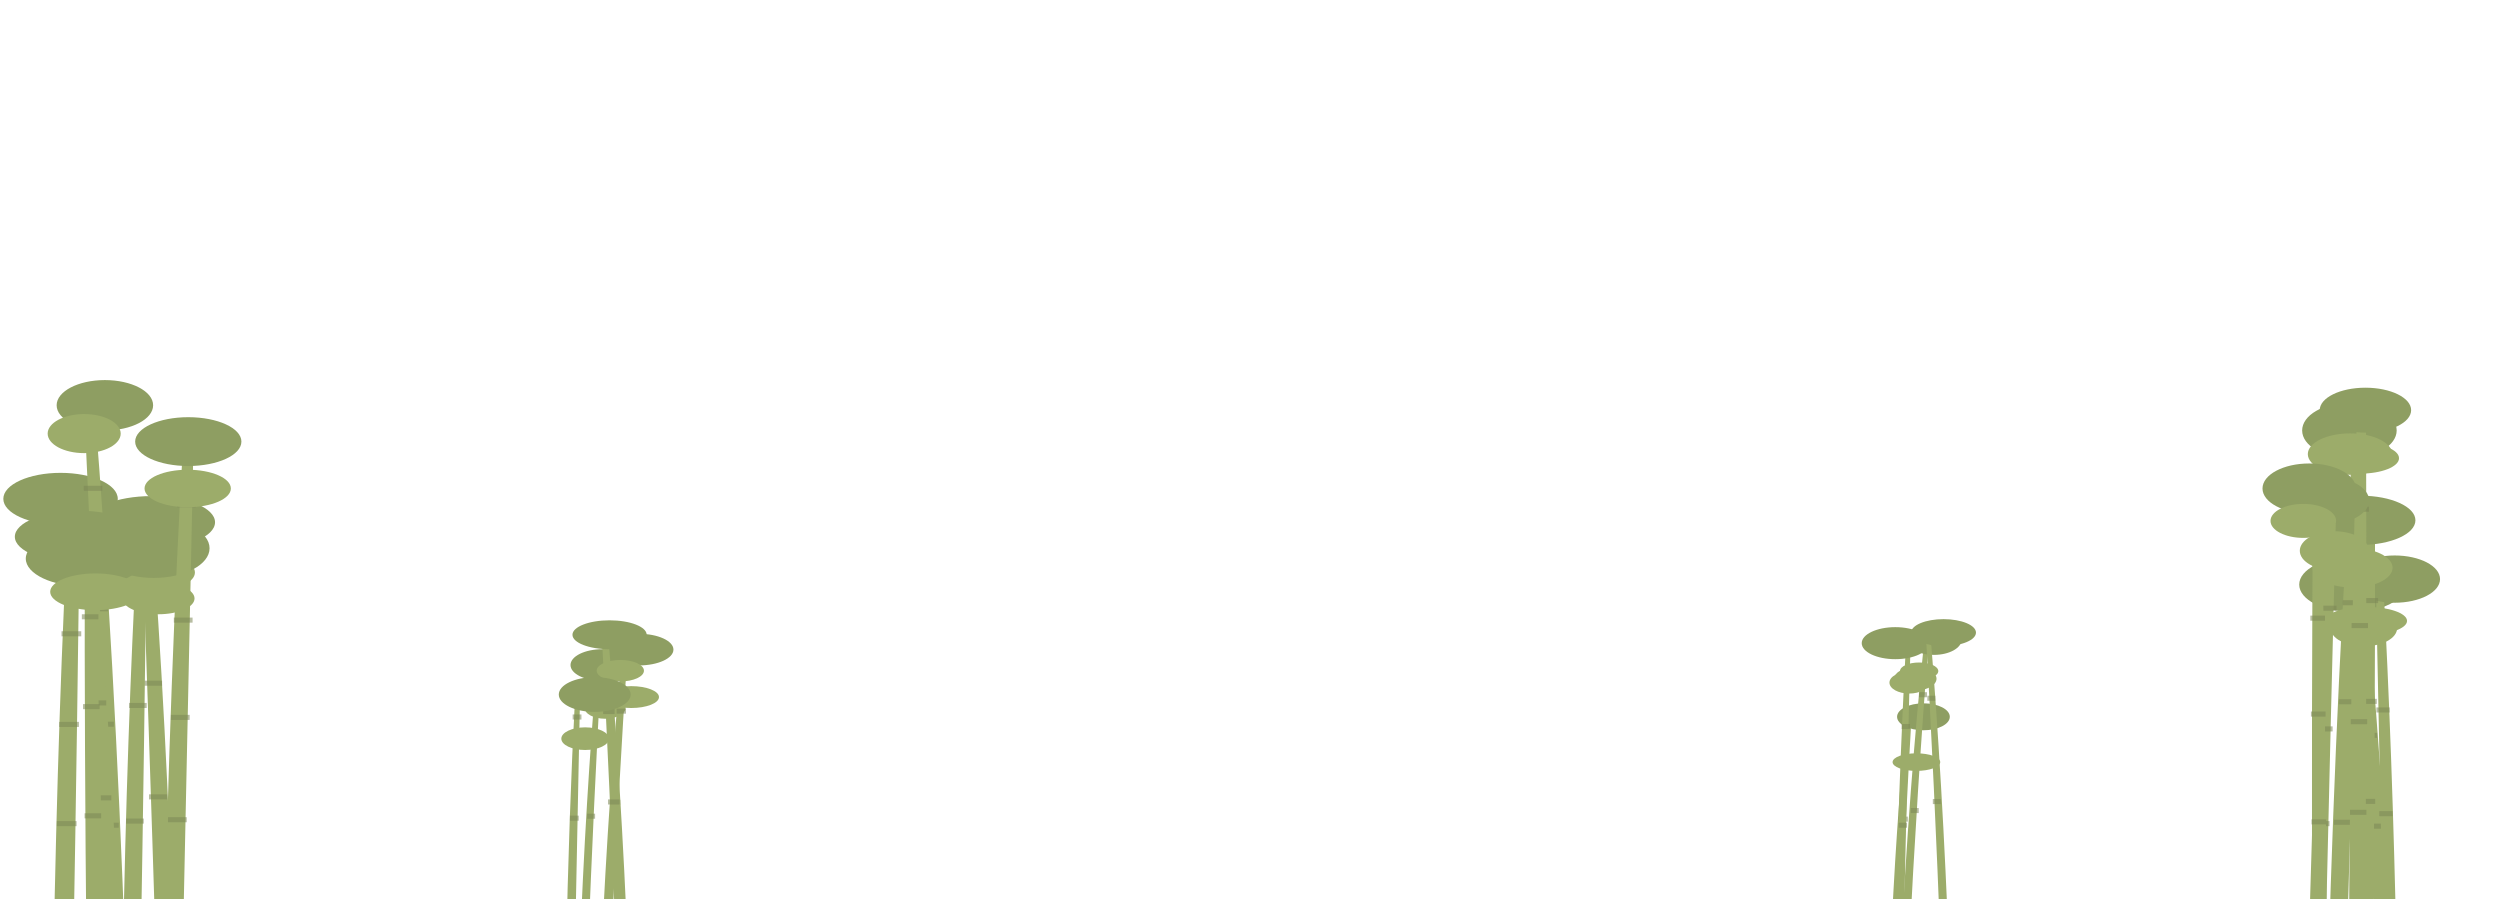
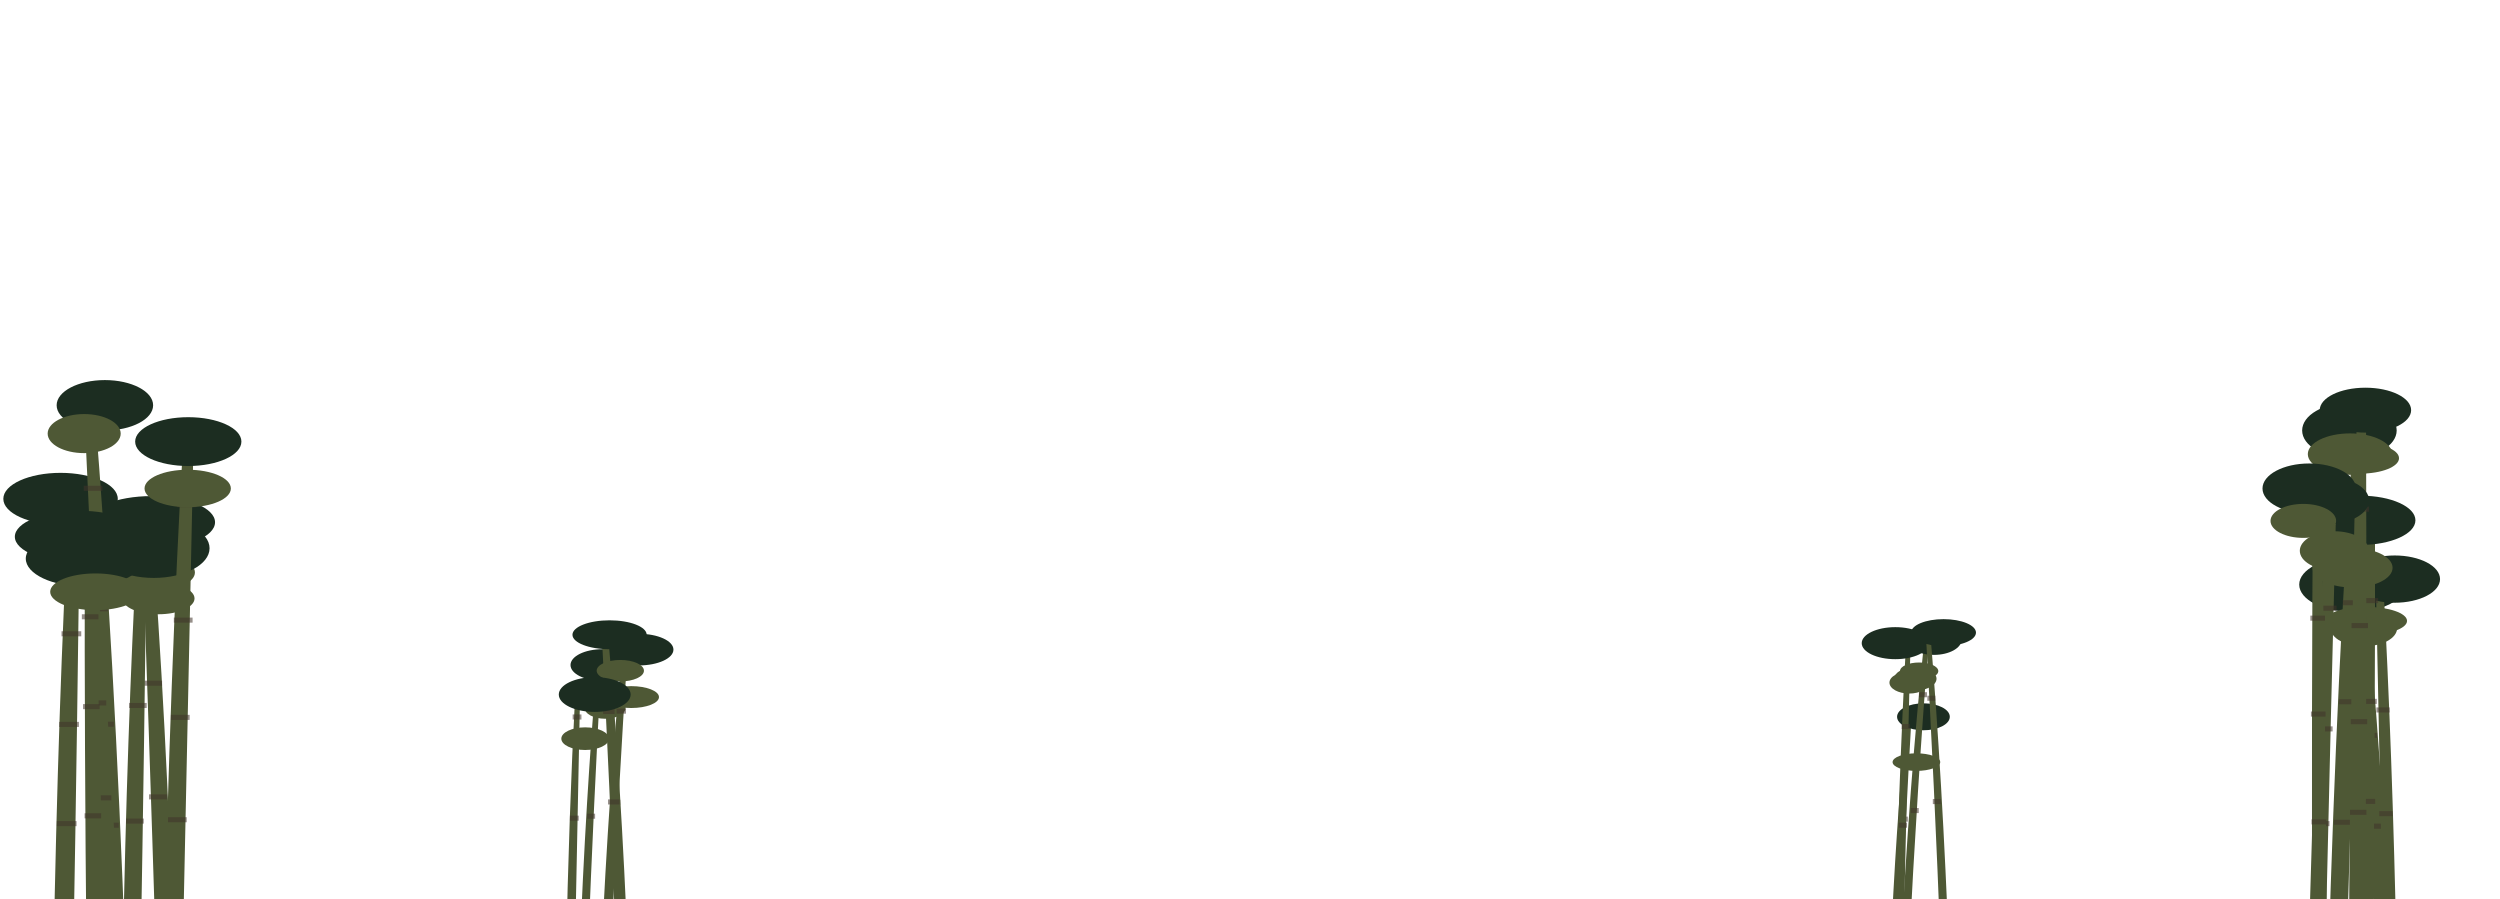
<svg xmlns="http://www.w3.org/2000/svg" viewBox="0 0 1280 460" preserveAspectRatio="none" width="1280" height="460">
-   <path d="M27.4 490 Q29.7 361 35.4 255.4 L40.9 255.4 Q39.8 361 37.5 490 Z" fill="#9cac6a" />
-   <rect x="27.9" y="468" width="10.1" height="2.6" fill="#7c8656" opacity="0.55" />
-   <rect x="29.1" y="420.4" width="10.1" height="2.6" fill="#7c8656" opacity="0.55" />
-   <rect x="30.3" y="369.6" width="10.1" height="2.6" fill="#7c8656" opacity="0.55" />
-   <rect x="31.5" y="323.2" width="10.1" height="2.6" fill="#7c8656" opacity="0.55" />
-   <rect x="32.8" y="269.7" width="10.1" height="2.6" fill="#7c8656" opacity="0.55" />
-   <ellipse cx="31" cy="255.4" rx="29.3" ry="13.3" fill="#8e9e62" />
-   <ellipse cx="33.6" cy="273.5" rx="19" ry="11" fill="#9cac6a" />
-   <path d="M79.9 490 Q76.1 367.5 72.4 267.4 L77.4 267.4 Q85.2 367.5 89.1 490 Z" fill="#9cac6a" />
-   <rect x="78.9" y="468" width="9.2" height="2.6" fill="#7c8656" opacity="0.55" />
-   <rect x="76.3" y="406.7" width="9.2" height="2.6" fill="#7c8656" opacity="0.55" />
-   <rect x="73.8" y="348.5" width="9.2" height="2.6" fill="#7c8656" opacity="0.55" />
-   <rect x="71.3" y="289.5" width="9.2" height="2.6" fill="#7c8656" opacity="0.55" />
-   <ellipse cx="77.6" cy="267.4" rx="32.5" ry="13.4" fill="#8e9e62" />
-   <ellipse cx="81.2" cy="293.1" rx="18.6" ry="8.8" fill="#9cac6a" />
-   <path d="M54.7 490 Q49.2 334.6 43 207.5 L48.3 207.5 Q58.7 334.6 64.2 490 Z" fill="#9cac6a" />
-   <rect x="53.6" y="468" width="9.5" height="2.6" fill="#7c8656" opacity="0.55" />
-   <rect x="51.3" y="421.2" width="9.5" height="2.6" fill="#7c8656" opacity="0.55" />
-   <rect x="48.8" y="369.5" width="9.5" height="2.6" fill="#7c8656" opacity="0.55" />
-   <rect x="45.9" y="310.4" width="9.5" height="2.6" fill="#7c8656" opacity="0.55" />
-   <rect x="42.9" y="248.7" width="9.5" height="2.6" fill="#7c8656" opacity="0.55" />
-   <ellipse cx="53.7" cy="207.5" rx="24.7" ry="12.9" fill="#8e9e62" />
-   <ellipse cx="43.1" cy="222" rx="18.7" ry="10" fill="#9cac6a" />
-   <path d="M62.9 490 Q65 374.9 70.1 280.7 L75 280.7 Q74 374.9 72 490 Z" fill="#9cac6a" />
-   <rect x="63.5" y="468" width="9" height="2.6" fill="#7c8656" opacity="0.55" />
-   <rect x="64.6" y="419.1" width="9" height="2.6" fill="#7c8656" opacity="0.55" />
-   <rect x="66.1" y="359.9" width="9" height="2.6" fill="#7c8656" opacity="0.55" />
-   <rect x="67.4" y="305.8" width="9" height="2.6" fill="#7c8656" opacity="0.55" />
-   <ellipse cx="78.7" cy="280.7" rx="28.6" ry="15.2" fill="#8e9e62" />
-   <ellipse cx="81.1" cy="306.4" rx="18.5" ry="8.1" fill="#9cac6a" />
-   <path d="M52.4 490 Q47.9 371.6 43.1 274.8 L48 274.8 Q56.8 371.6 61.3 490 Z" fill="#9cac6a" />
-   <rect x="51.2" y="468" width="8.9" height="2.6" fill="#7c8656" opacity="0.55" />
-   <rect x="48.1" y="407.2" width="8.9" height="2.6" fill="#7c8656" opacity="0.55" />
-   <rect x="45.5" y="358.6" width="8.9" height="2.6" fill="#7c8656" opacity="0.55" />
-   <rect x="42.9" y="309.3" width="8.9" height="2.6" fill="#7c8656" opacity="0.55" />
-   <ellipse cx="40.5" cy="274.8" rx="32.9" ry="13.3" fill="#8e9e62" />
-   <ellipse cx="44" cy="290.8" rx="22.8" ry="7.9" fill="#9cac6a" />
-   <path d="M44.3 490 Q43.2 377.8 43.4 286 L48.1 286 Q51.7 377.8 52.8 490 Z" fill="#9cac6a" />
-   <rect x="44" y="468" width="8.5" height="2.6" fill="#7c8656" opacity="0.55" />
-   <rect x="43.3" y="416.4" width="8.5" height="2.6" fill="#7c8656" opacity="0.55" />
-   <rect x="42.5" y="360.5" width="8.5" height="2.6" fill="#7c8656" opacity="0.55" />
-   <rect x="41.9" y="314.5" width="8.5" height="2.6" fill="#7c8656" opacity="0.55" />
-   <ellipse cx="43.4" cy="286" rx="30.2" ry="14.3" fill="#8e9e62" />
-   <ellipse cx="48.9" cy="303" rx="23.2" ry="9.4" fill="#9cac6a" />
-   <path d="M83.9 490 Q87 344.9 93.8 226.1 L99.1 226.1 Q96.6 344.9 93.5 490 Z" fill="#9cac6a" />
-   <rect x="84.5" y="468" width="9.6" height="2.6" fill="#7c8656" opacity="0.55" />
-   <rect x="86" y="418.4" width="9.6" height="2.6" fill="#7c8656" opacity="0.55" />
-   <rect x="87.5" y="366" width="9.6" height="2.6" fill="#7c8656" opacity="0.55" />
-   <rect x="89" y="316.2" width="9.6" height="2.6" fill="#7c8656" opacity="0.55" />
-   <rect x="90.7" y="257.1" width="9.6" height="2.6" fill="#7c8656" opacity="0.55" />
-   <ellipse cx="96.4" cy="226.1" rx="27.2" ry="12.5" fill="#8e9e62" />
-   <ellipse cx="96.1" cy="250.1" rx="22.1" ry="9.6" fill="#9cac6a" />
-   <path d="M1216.4 490 Q1211.7 385.1 1206.4 299.3 L1210.7 299.3 Q1219.4 385.1 1224.1 490 Z" fill="#9cac6a" />
-   <rect x="1215.1" y="468" width="7.7" height="2.6" fill="#7c8656" opacity="0.55" />
-   <rect x="1212.2" y="421.7" width="7.7" height="2.6" fill="#7c8656" opacity="0.55" />
-   <rect x="1209.4" y="375.2" width="7.7" height="2.6" fill="#7c8656" opacity="0.55" />
-   <rect x="1206.1" y="321.5" width="7.7" height="2.6" fill="#7c8656" opacity="0.55" />
-   <ellipse cx="1204.5" cy="299.3" rx="27.3" ry="14" fill="#8e9e62" />
-   <ellipse cx="1210.3" cy="321.7" rx="17" ry="9.2" fill="#9cac6a" />
-   <path d="M1220.4 490 Q1218.2 383.6 1216.4 296.5 L1220.1 296.5 Q1224.9 383.6 1227.1 490 Z" fill="#9cac6a" />
-   <rect x="1219.7" y="468" width="6.8" height="2.6" fill="#7c8656" opacity="0.55" />
-   <rect x="1218.2" y="415.3" width="6.8" height="2.6" fill="#7c8656" opacity="0.55" />
-   <rect x="1216.7" y="362.2" width="6.8" height="2.6" fill="#7c8656" opacity="0.55" />
-   <ellipse cx="1226.1" cy="296.5" rx="23.2" ry="12.1" fill="#8e9e62" />
-   <ellipse cx="1211.4" cy="317.9" rx="21" ry="7.2" fill="#9cac6a" />
-   <path d="M1192.2 490 Q1196.5 341.7 1205.1 220.4 L1210.1 220.4 Q1205.7 341.7 1201.4 490 Z" fill="#9cac6a" />
-   <rect x="1193.1" y="468" width="9.1" height="2.6" fill="#7c8656" opacity="0.55" />
-   <rect x="1195" y="419.7" width="9.1" height="2.6" fill="#7c8656" opacity="0.55" />
-   <rect x="1197.5" y="358" width="9.1" height="2.6" fill="#7c8656" opacity="0.55" />
-   <rect x="1199.5" y="307.3" width="9.1" height="2.6" fill="#7c8656" opacity="0.55" />
-   <rect x="1201.6" y="254.8" width="9.1" height="2.6" fill="#7c8656" opacity="0.55" />
-   <ellipse cx="1202.9" cy="220.4" rx="24.2" ry="14.1" fill="#8e9e62" />
-   <ellipse cx="1208.4" cy="234.6" rx="19.9" ry="7.9" fill="#9cac6a" />
-   <path d="M1205.5 490 Q1206.8 367 1210.9 266.4 L1216 266.4 Q1216.2 367 1214.9 490 Z" fill="#9cac6a" />
-   <rect x="1205.8" y="468" width="9.4" height="2.6" fill="#7c8656" opacity="0.55" />
-   <rect x="1206.7" y="409" width="9.4" height="2.6" fill="#7c8656" opacity="0.55" />
-   <rect x="1207.5" y="357.8" width="9.4" height="2.6" fill="#7c8656" opacity="0.55" />
-   <rect x="1208.2" y="306.2" width="9.4" height="2.6" fill="#7c8656" opacity="0.55" />
-   <ellipse cx="1208.8" cy="266.4" rx="27.9" ry="12.6" fill="#8e9e62" />
-   <ellipse cx="1204.5" cy="290.7" rx="20.5" ry="10.1" fill="#9cac6a" />
-   <path d="M1202.6 490 Q1203.5 336 1206.8 210 L1211.4 210 Q1211.9 336 1210.9 490 Z" fill="#9cac6a" />
-   <rect x="1202.7" y="468" width="8.4" height="2.6" fill="#7c8656" opacity="0.55" />
-   <rect x="1203.2" y="414.6" width="8.4" height="2.6" fill="#7c8656" opacity="0.55" />
-   <rect x="1203.6" y="368.2" width="8.4" height="2.6" fill="#7c8656" opacity="0.55" />
-   <rect x="1204" y="319" width="8.4" height="2.6" fill="#7c8656" opacity="0.55" />
-   <rect x="1204.5" y="259.4" width="8.4" height="2.6" fill="#7c8656" opacity="0.55" />
-   <ellipse cx="1211.1" cy="210" rx="23.4" ry="11.5" fill="#8e9e62" />
-   <ellipse cx="1203.2" cy="232.5" rx="21.6" ry="10.6" fill="#9cac6a" />
-   <path d="M1182 490 Q1185.1 361.4 1191.5 256.3 L1196.2 256.3 Q1193.5 361.4 1190.5 490 Z" fill="#9cac6a" />
-   <rect x="1182.7" y="468" width="8.4" height="2.6" fill="#7c8656" opacity="0.55" />
-   <rect x="1184.3" y="420.4" width="8.4" height="2.6" fill="#7c8656" opacity="0.55" />
-   <rect x="1185.9" y="371.9" width="8.4" height="2.6" fill="#7c8656" opacity="0.55" />
-   <rect x="1187.9" y="310.1" width="8.4" height="2.6" fill="#7c8656" opacity="0.55" />
-   <ellipse cx="1189.9" cy="256.3" rx="23.1" ry="12.4" fill="#8e9e62" />
-   <ellipse cx="1195.2" cy="282" rx="17.7" ry="10" fill="#9cac6a" />
-   <path d="M1183.9 490 Q1183.4 358.1 1184.3 250.1 L1188.4 250.1 Q1190.8 358.1 1191.3 490 Z" fill="#9cac6a" />
-   <rect x="1183.7" y="468" width="7.5" height="2.6" fill="#7c8656" opacity="0.55" />
-   <rect x="1183.5" y="419.5" width="7.5" height="2.6" fill="#7c8656" opacity="0.55" />
-   <rect x="1183.2" y="364.3" width="7.5" height="2.6" fill="#7c8656" opacity="0.55" />
-   <rect x="1182.9" y="315.2" width="7.5" height="2.6" fill="#7c8656" opacity="0.55" />
-   <ellipse cx="1182.3" cy="250.1" rx="23.9" ry="12.8" fill="#8e9e62" />
-   <ellipse cx="1179.3" cy="266.7" rx="16.8" ry="8.7" fill="#9cac6a" />
-   <path d="M296.7 490 Q299.9 407.8 305.7 340.5 L307.9 340.5 Q304.1 407.8 300.9 490 Z" fill="#9cac6a" />
-   <rect x="297.9" y="468" width="4.1" height="2.6" fill="#7c8656" opacity="0.55" />
-   <rect x="300.6" y="416.6" width="4.1" height="2.6" fill="#7c8656" opacity="0.55" />
-   <rect x="303.6" y="360.9" width="4.1" height="2.6" fill="#7c8656" opacity="0.55" />
-   <ellipse cx="308.4" cy="340.5" rx="16.3" ry="8.1" fill="#8e9e62" />
-   <ellipse cx="309.8" cy="362.4" rx="10.5" ry="5.6" fill="#9cac6a" />
-   <path d="M307.8 490 Q311.7 403.4 318.7 332.6 L321.4 332.6 Q316.6 403.4 312.7 490 Z" fill="#9cac6a" />
-   <rect x="309.2" y="468" width="4.8" height="2.6" fill="#7c8656" opacity="0.55" />
-   <rect x="312.8" y="409.5" width="4.8" height="2.6" fill="#7c8656" opacity="0.55" />
-   <rect x="315.7" y="362.8" width="4.8" height="2.6" fill="#7c8656" opacity="0.55" />
-   <ellipse cx="327.1" cy="332.6" rx="17.7" ry="8.1" fill="#8e9e62" />
-   <ellipse cx="323.2" cy="356.9" rx="14.2" ry="5.6" fill="#9cac6a" />
-   <path d="M315.6 490 Q312.1 399.3 308.1 325 L311.3 325 Q318 399.3 321.6 490 Z" fill="#9cac6a" />
-   <rect x="314.5" y="468" width="5.9" height="2.6" fill="#7c8656" opacity="0.55" />
-   <rect x="311.3" y="409.3" width="5.9" height="2.6" fill="#7c8656" opacity="0.55" />
-   <rect x="308.8" y="363" width="5.9" height="2.6" fill="#7c8656" opacity="0.55" />
-   <ellipse cx="312.1" cy="325" rx="19" ry="7.4" fill="#8e9e62" />
-   <ellipse cx="317.6" cy="343.4" rx="12.1" ry="5.5" fill="#9cac6a" />
-   <path d="M289.8 490 Q291.3 416.1 294.5 355.6 L297 355.6 Q295.8 416.1 294.3 490 Z" fill="#9cac6a" />
-   <rect x="290.4" y="468" width="4.5" height="2.6" fill="#7c8656" opacity="0.55" />
-   <rect x="291.8" y="417.6" width="4.5" height="2.6" fill="#7c8656" opacity="0.55" />
-   <rect x="293.2" y="365.8" width="4.5" height="2.6" fill="#7c8656" opacity="0.55" />
-   <ellipse cx="304.5" cy="355.6" rx="18.4" ry="8.9" fill="#8e9e62" />
-   <ellipse cx="299.6" cy="378.2" rx="12.2" ry="5.8" fill="#9cac6a" />
-   <path d="M967.8 490 Q970.7 422.3 976.1 367 L978.7 367 Q975.5 422.3 972.6 490 Z" fill="#9cac6a" />
-   <rect x="969.1" y="468" width="4.8" height="2.6" fill="#7c8656" opacity="0.55" />
-   <rect x="972" y="418.1" width="4.8" height="2.6" fill="#7c8656" opacity="0.55" />
-   <ellipse cx="984.8" cy="367" rx="13.5" ry="6.9" fill="#8e9e62" />
-   <ellipse cx="981.2" cy="390.2" rx="12.2" ry="4.5" fill="#9cac6a" />
-   <path d="M970 490 Q972 401.6 975.9 329.3 L978.2 329.3 Q976.3 401.6 974.4 490 Z" fill="#9cac6a" />
-   <rect x="970.7" y="468" width="4.3" height="2.6" fill="#7c8656" opacity="0.55" />
-   <rect x="972.1" y="421.2" width="4.3" height="2.6" fill="#7c8656" opacity="0.55" />
-   <rect x="973.6" y="370.7" width="4.3" height="2.6" fill="#7c8656" opacity="0.55" />
-   <ellipse cx="970.4" cy="329.3" rx="17.2" ry="8.2" fill="#8e9e62" />
-   <ellipse cx="980.7" cy="347.5" rx="10.8" ry="6" fill="#9cac6a" />
-   <path d="M973 490 Q977.6 400.5 985.3 327.4 L987.6 327.4 Q981.7 400.5 977.2 490 Z" fill="#9cac6a" />
-   <rect x="974.6" y="468" width="4.1" height="2.6" fill="#7c8656" opacity="0.55" />
-   <rect x="978.3" y="413.7" width="4.1" height="2.6" fill="#7c8656" opacity="0.55" />
-   <rect x="982.5" y="354.4" width="4.1" height="2.6" fill="#7c8656" opacity="0.55" />
-   <ellipse cx="990.2" cy="327.4" rx="14.2" ry="7.9" fill="#8e9e62" />
-   <ellipse cx="977.5" cy="349.5" rx="10.1" ry="5.6" fill="#9cac6a" />
-   <path d="M993.8 490 Q990.3 398.7 986 323.9 L988.3 323.9 Q994.5 398.7 998 490 Z" fill="#9cac6a" />
-   <rect x="992.7" y="468" width="4.1" height="2.6" fill="#7c8656" opacity="0.55" />
-   <rect x="989.6" y="409.1" width="4.1" height="2.6" fill="#7c8656" opacity="0.55" />
-   <rect x="986.8" y="356.2" width="4.1" height="2.6" fill="#7c8656" opacity="0.55" />
-   <ellipse cx="995.1" cy="323.9" rx="16.6" ry="6.9" fill="#8e9e62" />
-   <ellipse cx="982.6" cy="343.6" rx="9.8" ry="4.4" fill="#9cac6a" />
+   <path d="M27.4 490 Q29.7 361 35.4 255.4 L40.9 255.4 Q39.8 361 37.5 490 Z" fill="#4e5835" />
+   <rect x="27.9" y="468" width="10.1" height="2.6" fill="#40332a" opacity="0.55" />
+   <rect x="29.1" y="420.4" width="10.1" height="2.6" fill="#40332a" opacity="0.55" />
+   <rect x="30.3" y="369.6" width="10.1" height="2.6" fill="#40332a" opacity="0.55" />
+   <rect x="31.5" y="323.2" width="10.1" height="2.6" fill="#40332a" opacity="0.55" />
+   <rect x="32.8" y="269.7" width="10.1" height="2.6" fill="#40332a" opacity="0.55" />
+   <ellipse cx="31" cy="255.4" rx="29.3" ry="13.3" fill="#1c2d21" />
+   <ellipse cx="33.6" cy="273.5" rx="19" ry="11" fill="#4e5835" />
+   <path d="M79.9 490 Q76.1 367.5 72.4 267.4 L77.4 267.4 Q85.2 367.5 89.1 490 Z" fill="#4e5835" />
+   <rect x="78.9" y="468" width="9.2" height="2.6" fill="#40332a" opacity="0.55" />
+   <rect x="76.3" y="406.7" width="9.2" height="2.6" fill="#40332a" opacity="0.55" />
+   <rect x="73.8" y="348.5" width="9.2" height="2.6" fill="#40332a" opacity="0.55" />
+   <rect x="71.3" y="289.5" width="9.2" height="2.6" fill="#40332a" opacity="0.55" />
+   <ellipse cx="77.6" cy="267.4" rx="32.5" ry="13.4" fill="#1c2d21" />
+   <ellipse cx="81.2" cy="293.1" rx="18.6" ry="8.8" fill="#4e5835" />
+   <path d="M54.7 490 Q49.2 334.6 43 207.5 L48.3 207.5 Q58.7 334.6 64.2 490 Z" fill="#4e5835" />
+   <rect x="53.6" y="468" width="9.5" height="2.6" fill="#40332a" opacity="0.55" />
+   <rect x="51.3" y="421.2" width="9.5" height="2.6" fill="#40332a" opacity="0.55" />
+   <rect x="48.8" y="369.5" width="9.5" height="2.6" fill="#40332a" opacity="0.55" />
+   <rect x="45.9" y="310.4" width="9.5" height="2.6" fill="#40332a" opacity="0.55" />
+   <rect x="42.9" y="248.7" width="9.5" height="2.6" fill="#40332a" opacity="0.55" />
+   <ellipse cx="53.7" cy="207.5" rx="24.7" ry="12.9" fill="#1c2d21" />
+   <ellipse cx="43.1" cy="222" rx="18.7" ry="10" fill="#4e5835" />
+   <path d="M62.9 490 Q65 374.9 70.1 280.7 L75 280.7 Q74 374.9 72 490 Z" fill="#4e5835" />
+   <rect x="63.5" y="468" width="9" height="2.6" fill="#40332a" opacity="0.55" />
+   <rect x="64.6" y="419.1" width="9" height="2.6" fill="#40332a" opacity="0.55" />
+   <rect x="66.1" y="359.9" width="9" height="2.6" fill="#40332a" opacity="0.55" />
+   <rect x="67.4" y="305.8" width="9" height="2.6" fill="#40332a" opacity="0.55" />
+   <ellipse cx="78.7" cy="280.7" rx="28.6" ry="15.2" fill="#1c2d21" />
+   <ellipse cx="81.1" cy="306.4" rx="18.5" ry="8.1" fill="#4e5835" />
+   <path d="M52.4 490 Q47.9 371.6 43.1 274.8 L48 274.8 Q56.8 371.6 61.3 490 Z" fill="#4e5835" />
+   <rect x="51.2" y="468" width="8.9" height="2.6" fill="#40332a" opacity="0.55" />
+   <rect x="48.1" y="407.2" width="8.9" height="2.6" fill="#40332a" opacity="0.55" />
+   <rect x="45.5" y="358.6" width="8.9" height="2.6" fill="#40332a" opacity="0.55" />
+   <rect x="42.9" y="309.3" width="8.9" height="2.6" fill="#40332a" opacity="0.55" />
+   <ellipse cx="40.5" cy="274.8" rx="32.9" ry="13.3" fill="#1c2d21" />
+   <ellipse cx="44" cy="290.8" rx="22.8" ry="7.9" fill="#4e5835" />
+   <path d="M44.3 490 Q43.2 377.8 43.4 286 L48.1 286 Q51.7 377.8 52.8 490 Z" fill="#4e5835" />
+   <rect x="44" y="468" width="8.5" height="2.6" fill="#40332a" opacity="0.55" />
+   <rect x="43.3" y="416.4" width="8.5" height="2.6" fill="#40332a" opacity="0.55" />
+   <rect x="42.5" y="360.5" width="8.5" height="2.6" fill="#40332a" opacity="0.55" />
+   <rect x="41.9" y="314.5" width="8.5" height="2.6" fill="#40332a" opacity="0.55" />
+   <ellipse cx="43.4" cy="286" rx="30.2" ry="14.3" fill="#1c2d21" />
+   <ellipse cx="48.9" cy="303" rx="23.2" ry="9.4" fill="#4e5835" />
+   <path d="M83.9 490 Q87 344.9 93.8 226.1 L99.1 226.1 Q96.6 344.9 93.5 490 Z" fill="#4e5835" />
+   <rect x="84.5" y="468" width="9.6" height="2.6" fill="#40332a" opacity="0.55" />
+   <rect x="86" y="418.4" width="9.6" height="2.6" fill="#40332a" opacity="0.55" />
+   <rect x="87.5" y="366" width="9.6" height="2.6" fill="#40332a" opacity="0.55" />
+   <rect x="89" y="316.2" width="9.6" height="2.6" fill="#40332a" opacity="0.55" />
+   <rect x="90.7" y="257.1" width="9.6" height="2.6" fill="#40332a" opacity="0.55" />
+   <ellipse cx="96.4" cy="226.1" rx="27.2" ry="12.5" fill="#1c2d21" />
+   <ellipse cx="96.1" cy="250.1" rx="22.1" ry="9.6" fill="#4e5835" />
+   <path d="M1216.4 490 Q1211.7 385.1 1206.4 299.3 L1210.7 299.3 Q1219.4 385.1 1224.1 490 Z" fill="#4e5835" />
+   <rect x="1215.1" y="468" width="7.7" height="2.6" fill="#40332a" opacity="0.55" />
+   <rect x="1212.2" y="421.7" width="7.7" height="2.6" fill="#40332a" opacity="0.55" />
+   <rect x="1209.4" y="375.2" width="7.7" height="2.6" fill="#40332a" opacity="0.55" />
+   <rect x="1206.1" y="321.5" width="7.7" height="2.6" fill="#40332a" opacity="0.55" />
+   <ellipse cx="1204.5" cy="299.3" rx="27.3" ry="14" fill="#1c2d21" />
+   <ellipse cx="1210.3" cy="321.7" rx="17" ry="9.2" fill="#4e5835" />
+   <path d="M1220.4 490 Q1218.2 383.6 1216.4 296.5 L1220.1 296.5 Q1224.9 383.6 1227.1 490 Z" fill="#4e5835" />
+   <rect x="1219.7" y="468" width="6.8" height="2.6" fill="#40332a" opacity="0.55" />
+   <rect x="1218.2" y="415.3" width="6.8" height="2.6" fill="#40332a" opacity="0.55" />
+   <rect x="1216.7" y="362.2" width="6.8" height="2.6" fill="#40332a" opacity="0.55" />
+   <ellipse cx="1226.1" cy="296.5" rx="23.2" ry="12.1" fill="#1c2d21" />
+   <ellipse cx="1211.4" cy="317.9" rx="21" ry="7.2" fill="#4e5835" />
+   <path d="M1192.2 490 Q1196.5 341.7 1205.1 220.4 L1210.1 220.4 Q1205.7 341.7 1201.4 490 Z" fill="#4e5835" />
+   <rect x="1193.1" y="468" width="9.1" height="2.6" fill="#40332a" opacity="0.55" />
+   <rect x="1195" y="419.7" width="9.1" height="2.6" fill="#40332a" opacity="0.55" />
+   <rect x="1197.5" y="358" width="9.1" height="2.6" fill="#40332a" opacity="0.55" />
+   <rect x="1199.5" y="307.3" width="9.1" height="2.6" fill="#40332a" opacity="0.55" />
+   <rect x="1201.6" y="254.8" width="9.1" height="2.6" fill="#40332a" opacity="0.55" />
+   <ellipse cx="1202.9" cy="220.4" rx="24.2" ry="14.1" fill="#1c2d21" />
+   <ellipse cx="1208.4" cy="234.6" rx="19.9" ry="7.9" fill="#4e5835" />
+   <path d="M1205.5 490 Q1206.8 367 1210.9 266.4 L1216 266.4 Q1216.2 367 1214.9 490 Z" fill="#4e5835" />
+   <rect x="1205.8" y="468" width="9.4" height="2.6" fill="#40332a" opacity="0.55" />
+   <rect x="1206.7" y="409" width="9.4" height="2.6" fill="#40332a" opacity="0.55" />
+   <rect x="1207.5" y="357.8" width="9.4" height="2.6" fill="#40332a" opacity="0.55" />
+   <rect x="1208.2" y="306.2" width="9.4" height="2.6" fill="#40332a" opacity="0.55" />
+   <ellipse cx="1208.8" cy="266.4" rx="27.9" ry="12.6" fill="#1c2d21" />
+   <ellipse cx="1204.5" cy="290.7" rx="20.5" ry="10.1" fill="#4e5835" />
+   <path d="M1202.6 490 Q1203.5 336 1206.8 210 L1211.4 210 Q1211.9 336 1210.9 490 Z" fill="#4e5835" />
+   <rect x="1202.7" y="468" width="8.4" height="2.6" fill="#40332a" opacity="0.55" />
+   <rect x="1203.2" y="414.6" width="8.4" height="2.6" fill="#40332a" opacity="0.55" />
+   <rect x="1203.6" y="368.2" width="8.4" height="2.6" fill="#40332a" opacity="0.55" />
+   <rect x="1204" y="319" width="8.4" height="2.6" fill="#40332a" opacity="0.55" />
+   <rect x="1204.5" y="259.4" width="8.4" height="2.6" fill="#40332a" opacity="0.55" />
+   <ellipse cx="1211.1" cy="210" rx="23.4" ry="11.5" fill="#1c2d21" />
+   <ellipse cx="1203.2" cy="232.5" rx="21.6" ry="10.6" fill="#4e5835" />
+   <path d="M1182 490 Q1185.1 361.4 1191.5 256.3 L1196.2 256.3 Q1193.5 361.4 1190.5 490 Z" fill="#4e5835" />
+   <rect x="1182.7" y="468" width="8.4" height="2.6" fill="#40332a" opacity="0.55" />
+   <rect x="1184.3" y="420.4" width="8.4" height="2.6" fill="#40332a" opacity="0.55" />
+   <rect x="1185.9" y="371.9" width="8.4" height="2.6" fill="#40332a" opacity="0.55" />
+   <rect x="1187.9" y="310.1" width="8.4" height="2.6" fill="#40332a" opacity="0.55" />
+   <ellipse cx="1189.9" cy="256.3" rx="23.1" ry="12.4" fill="#1c2d21" />
+   <ellipse cx="1195.2" cy="282" rx="17.7" ry="10" fill="#4e5835" />
+   <path d="M1183.9 490 Q1183.4 358.1 1184.3 250.1 L1188.4 250.1 Q1190.8 358.1 1191.3 490 Z" fill="#4e5835" />
+   <rect x="1183.7" y="468" width="7.5" height="2.6" fill="#40332a" opacity="0.55" />
+   <rect x="1183.5" y="419.5" width="7.5" height="2.6" fill="#40332a" opacity="0.55" />
+   <rect x="1183.2" y="364.3" width="7.5" height="2.6" fill="#40332a" opacity="0.55" />
+   <rect x="1182.9" y="315.2" width="7.5" height="2.6" fill="#40332a" opacity="0.55" />
+   <ellipse cx="1182.3" cy="250.1" rx="23.9" ry="12.8" fill="#1c2d21" />
+   <ellipse cx="1179.3" cy="266.7" rx="16.8" ry="8.7" fill="#4e5835" />
+   <path d="M296.7 490 Q299.9 407.8 305.7 340.5 L307.9 340.5 Q304.1 407.8 300.9 490 Z" fill="#4e5835" />
+   <rect x="297.9" y="468" width="4.1" height="2.6" fill="#40332a" opacity="0.55" />
+   <rect x="300.6" y="416.6" width="4.1" height="2.6" fill="#40332a" opacity="0.55" />
+   <rect x="303.6" y="360.9" width="4.1" height="2.6" fill="#40332a" opacity="0.55" />
+   <ellipse cx="308.4" cy="340.5" rx="16.3" ry="8.1" fill="#1c2d21" />
+   <ellipse cx="309.8" cy="362.4" rx="10.5" ry="5.6" fill="#4e5835" />
+   <path d="M307.8 490 Q311.7 403.4 318.7 332.6 L321.4 332.6 Q316.6 403.4 312.7 490 Z" fill="#4e5835" />
+   <rect x="309.2" y="468" width="4.8" height="2.6" fill="#40332a" opacity="0.55" />
+   <rect x="312.8" y="409.5" width="4.8" height="2.6" fill="#40332a" opacity="0.55" />
+   <rect x="315.7" y="362.8" width="4.8" height="2.6" fill="#40332a" opacity="0.55" />
+   <ellipse cx="327.1" cy="332.6" rx="17.7" ry="8.1" fill="#1c2d21" />
+   <ellipse cx="323.2" cy="356.9" rx="14.2" ry="5.6" fill="#4e5835" />
+   <path d="M315.6 490 Q312.1 399.3 308.1 325 L311.3 325 Q318 399.3 321.6 490 Z" fill="#4e5835" />
+   <rect x="314.5" y="468" width="5.9" height="2.6" fill="#40332a" opacity="0.55" />
+   <rect x="311.3" y="409.3" width="5.9" height="2.6" fill="#40332a" opacity="0.55" />
+   <rect x="308.8" y="363" width="5.9" height="2.6" fill="#40332a" opacity="0.55" />
+   <ellipse cx="312.1" cy="325" rx="19" ry="7.4" fill="#1c2d21" />
+   <ellipse cx="317.6" cy="343.4" rx="12.1" ry="5.5" fill="#4e5835" />
+   <path d="M289.8 490 Q291.3 416.1 294.5 355.6 L297 355.6 Q295.8 416.1 294.3 490 Z" fill="#4e5835" />
+   <rect x="290.4" y="468" width="4.5" height="2.6" fill="#40332a" opacity="0.55" />
+   <rect x="291.8" y="417.6" width="4.5" height="2.6" fill="#40332a" opacity="0.55" />
+   <rect x="293.2" y="365.8" width="4.5" height="2.6" fill="#40332a" opacity="0.55" />
+   <ellipse cx="304.5" cy="355.6" rx="18.4" ry="8.9" fill="#1c2d21" />
+   <ellipse cx="299.6" cy="378.2" rx="12.2" ry="5.8" fill="#4e5835" />
+   <path d="M967.8 490 Q970.7 422.3 976.1 367 L978.7 367 Q975.5 422.3 972.6 490 Z" fill="#4e5835" />
+   <rect x="969.1" y="468" width="4.8" height="2.6" fill="#40332a" opacity="0.55" />
+   <rect x="972" y="418.1" width="4.8" height="2.6" fill="#40332a" opacity="0.55" />
+   <ellipse cx="984.8" cy="367" rx="13.5" ry="6.9" fill="#1c2d21" />
+   <ellipse cx="981.2" cy="390.2" rx="12.2" ry="4.5" fill="#4e5835" />
+   <path d="M970 490 Q972 401.6 975.9 329.3 L978.2 329.3 Q976.3 401.6 974.4 490 Z" fill="#4e5835" />
+   <rect x="970.7" y="468" width="4.3" height="2.6" fill="#40332a" opacity="0.55" />
+   <rect x="972.1" y="421.2" width="4.3" height="2.6" fill="#40332a" opacity="0.55" />
+   <rect x="973.6" y="370.7" width="4.3" height="2.6" fill="#40332a" opacity="0.55" />
+   <ellipse cx="970.4" cy="329.3" rx="17.2" ry="8.2" fill="#1c2d21" />
+   <ellipse cx="980.7" cy="347.5" rx="10.8" ry="6" fill="#4e5835" />
+   <path d="M973 490 Q977.6 400.5 985.3 327.4 L987.6 327.4 Q981.7 400.5 977.2 490 Z" fill="#4e5835" />
+   <rect x="974.6" y="468" width="4.1" height="2.6" fill="#40332a" opacity="0.55" />
+   <rect x="978.3" y="413.7" width="4.1" height="2.6" fill="#40332a" opacity="0.55" />
+   <rect x="982.5" y="354.4" width="4.1" height="2.6" fill="#40332a" opacity="0.55" />
+   <ellipse cx="990.2" cy="327.4" rx="14.2" ry="7.9" fill="#1c2d21" />
+   <ellipse cx="977.5" cy="349.5" rx="10.1" ry="5.6" fill="#4e5835" />
+   <path d="M993.8 490 Q990.3 398.7 986 323.9 L988.3 323.9 Q994.5 398.7 998 490 Z" fill="#4e5835" />
+   <rect x="992.7" y="468" width="4.1" height="2.6" fill="#40332a" opacity="0.55" />
+   <rect x="989.6" y="409.1" width="4.1" height="2.6" fill="#40332a" opacity="0.55" />
+   <rect x="986.8" y="356.2" width="4.1" height="2.6" fill="#40332a" opacity="0.55" />
+   <ellipse cx="995.1" cy="323.9" rx="16.6" ry="6.9" fill="#1c2d21" />
+   <ellipse cx="982.6" cy="343.6" rx="9.8" ry="4.4" fill="#4e5835" />
</svg>
